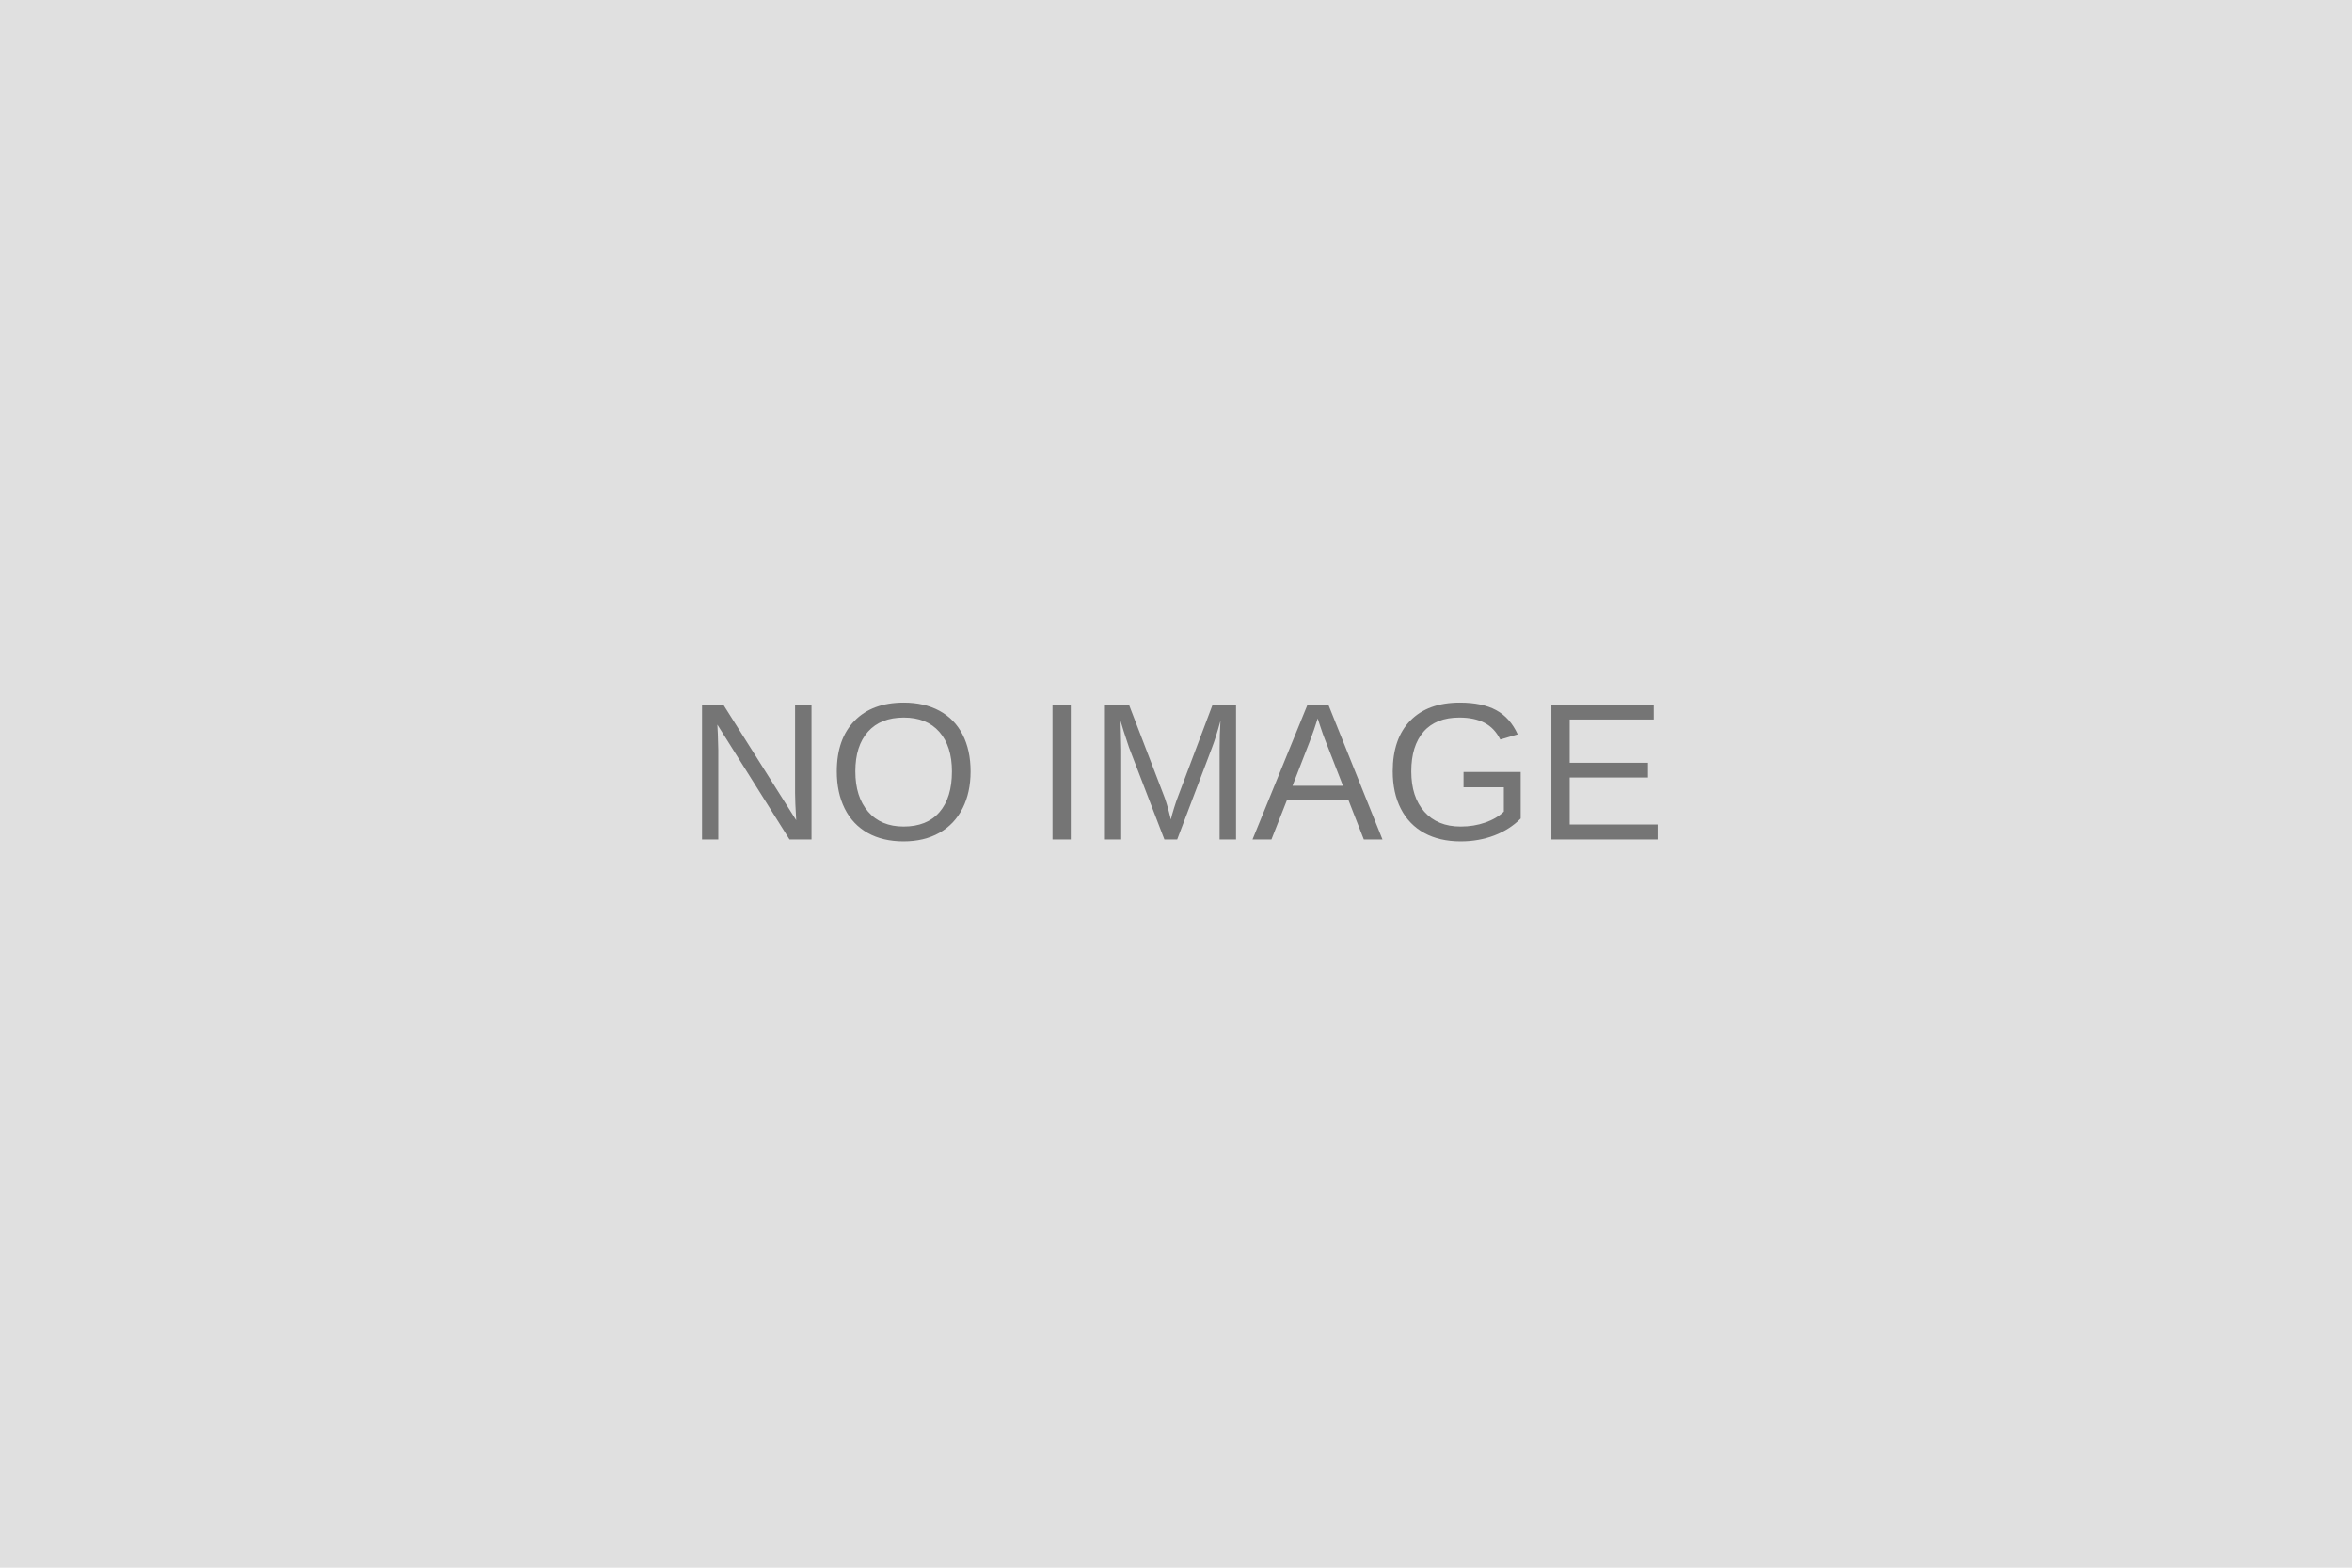
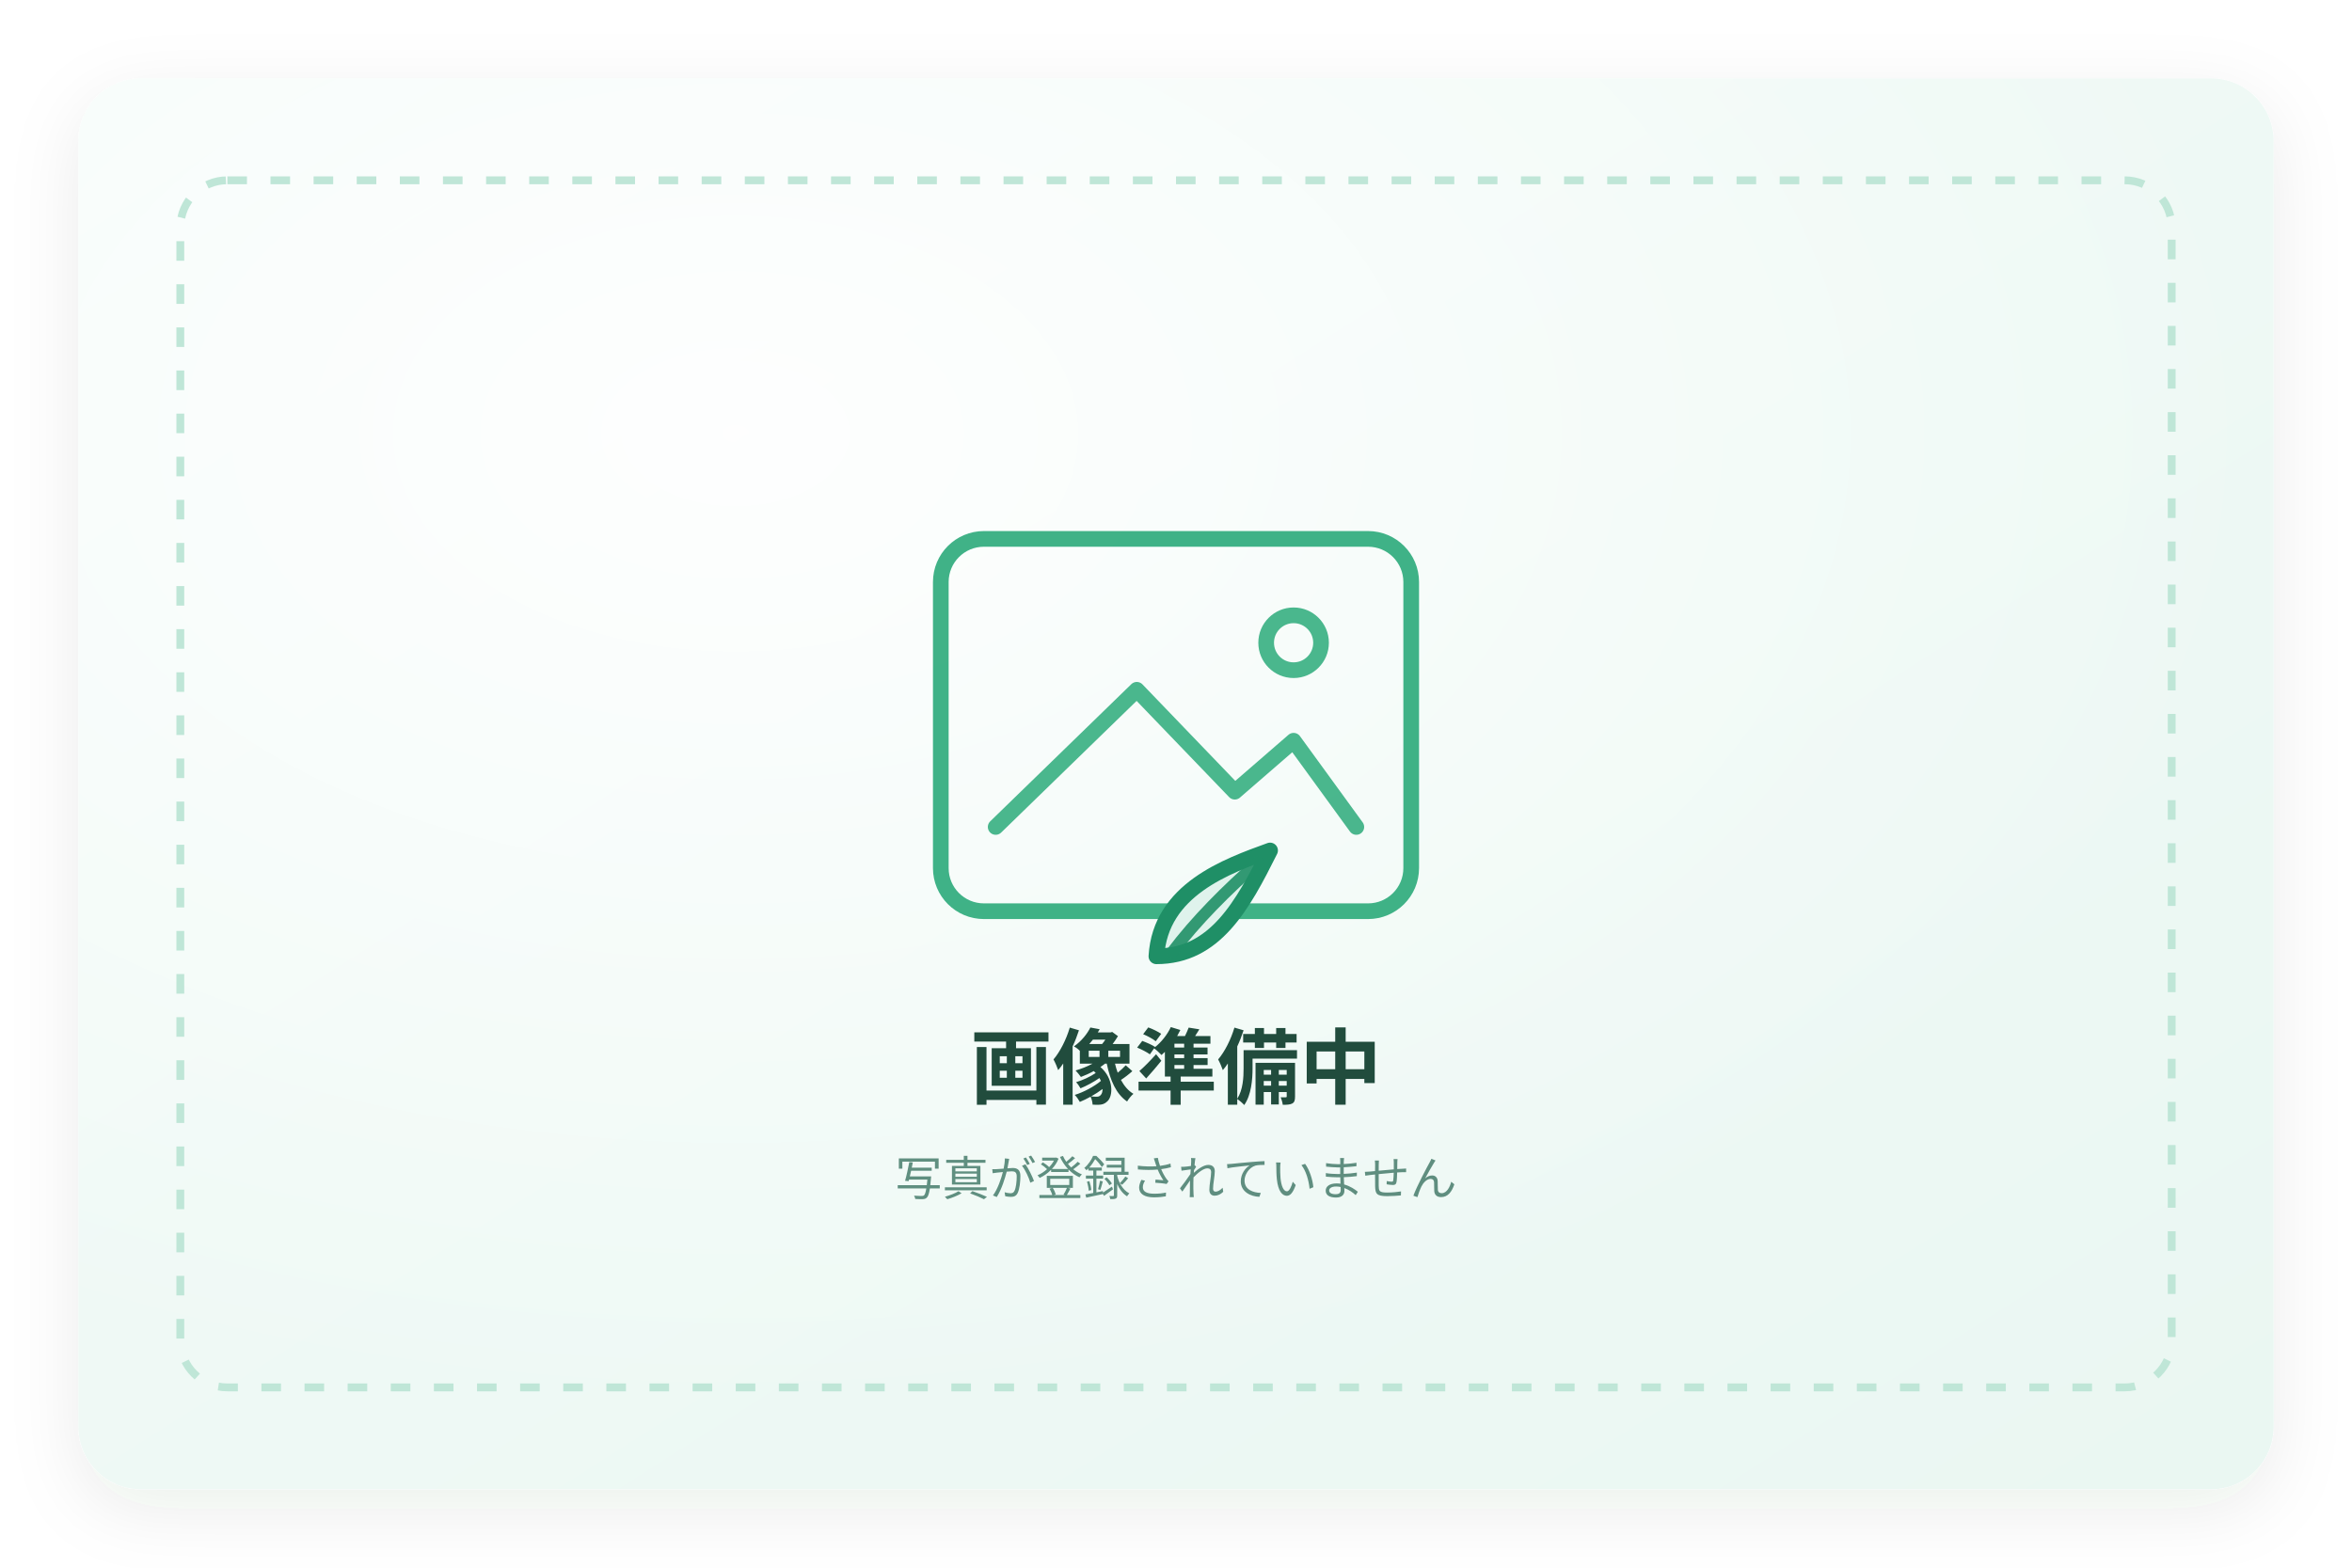
- <svg xmlns="http://www.w3.org/2000/svg" width="1200" height="800" viewBox="0 0 1200 800" fill="none">
-   <rect width="1200" height="800" fill="#E0E0E0" />
-   <text x="50%" y="50%" dominant-baseline="middle" text-anchor="middle" font-family="Arial, sans-serif" font-size="100" fill="#757575">NO IMAGE</text>
+ <svg xmlns="http://www.w3.org/2000/svg" width="1200" height="800" viewBox="0 0 1200 800" role="img" aria-label="画像準備中">
+   <defs>
+     <linearGradient id="bg" x1="0" y1="0" x2="1" y2="1">
+       <stop offset="0" stop-color="#F3FBF8" />
+       <stop offset="1" stop-color="#EAF7F2" />
+     </linearGradient>
+     <radialGradient id="glow" cx="30%" cy="25%" r="70%">
+       <stop offset="0" stop-color="#FFFFFF" stop-opacity="0.9" />
+       <stop offset="1" stop-color="#FFFFFF" stop-opacity="0" />
+     </radialGradient>
+     <filter id="shadow" x="-10%" y="-10%" width="120%" height="120%">
+       <feDropShadow dx="0" dy="10" stdDeviation="18" flood-color="#0F3D2E" flood-opacity="0.08" />
+     </filter>
+   </defs>
+   <rect x="40" y="40" width="1120" height="720" rx="32" fill="url(#bg)" filter="url(#shadow)" />
+   <rect x="40" y="40" width="1120" height="720" rx="32" fill="url(#glow)" />
+   <rect x="92" y="92" width="1016" height="616" rx="24" fill="none" stroke="#BFE6D7" stroke-width="4" stroke-dasharray="10 12" />
+   <g transform="translate(600 370)" fill="none" stroke-linecap="round" stroke-linejoin="round">
+     <rect x="-120" y="-95" width="240" height="190" rx="22" stroke="#2BAA7A" stroke-width="8" opacity="0.9" />
+     <path d="M-92 52 L-20 -18 L30 34 L60 8 L92 52" stroke="#2BAA7A" stroke-width="8" opacity="0.85" />
+     <circle cx="60" cy="-42" r="14" stroke="#2BAA7A" stroke-width="8" opacity="0.85" />
+     <path d="M-10 118 C-8 84 26 72 48 64 C34 92 20 118 -10 118 Z" stroke="#1F8F66" stroke-width="8" fill="#DFF3EC" />
+     <path d="M-2 116 C10 100 26 84 42 70" stroke="#1F8F66" stroke-width="6" opacity="0.9" />
+   </g>
+   <g font-family="ui-sans-serif, system-ui, -apple-system, Segoe UI, Roboto, Helvetica, Arial, 'Noto Sans JP', 'Hiragino Sans', 'Yu Gothic', sans-serif" text-anchor="middle">
+     <text x="600" y="560" font-size="42" fill="#0F3D2E" opacity="0.92" font-weight="700">画像準備中</text>
+     <text x="600" y="610" font-size="24" fill="#2F6B58" opacity="0.75">写真が登録されていません</text>
+   </g>
</svg>
